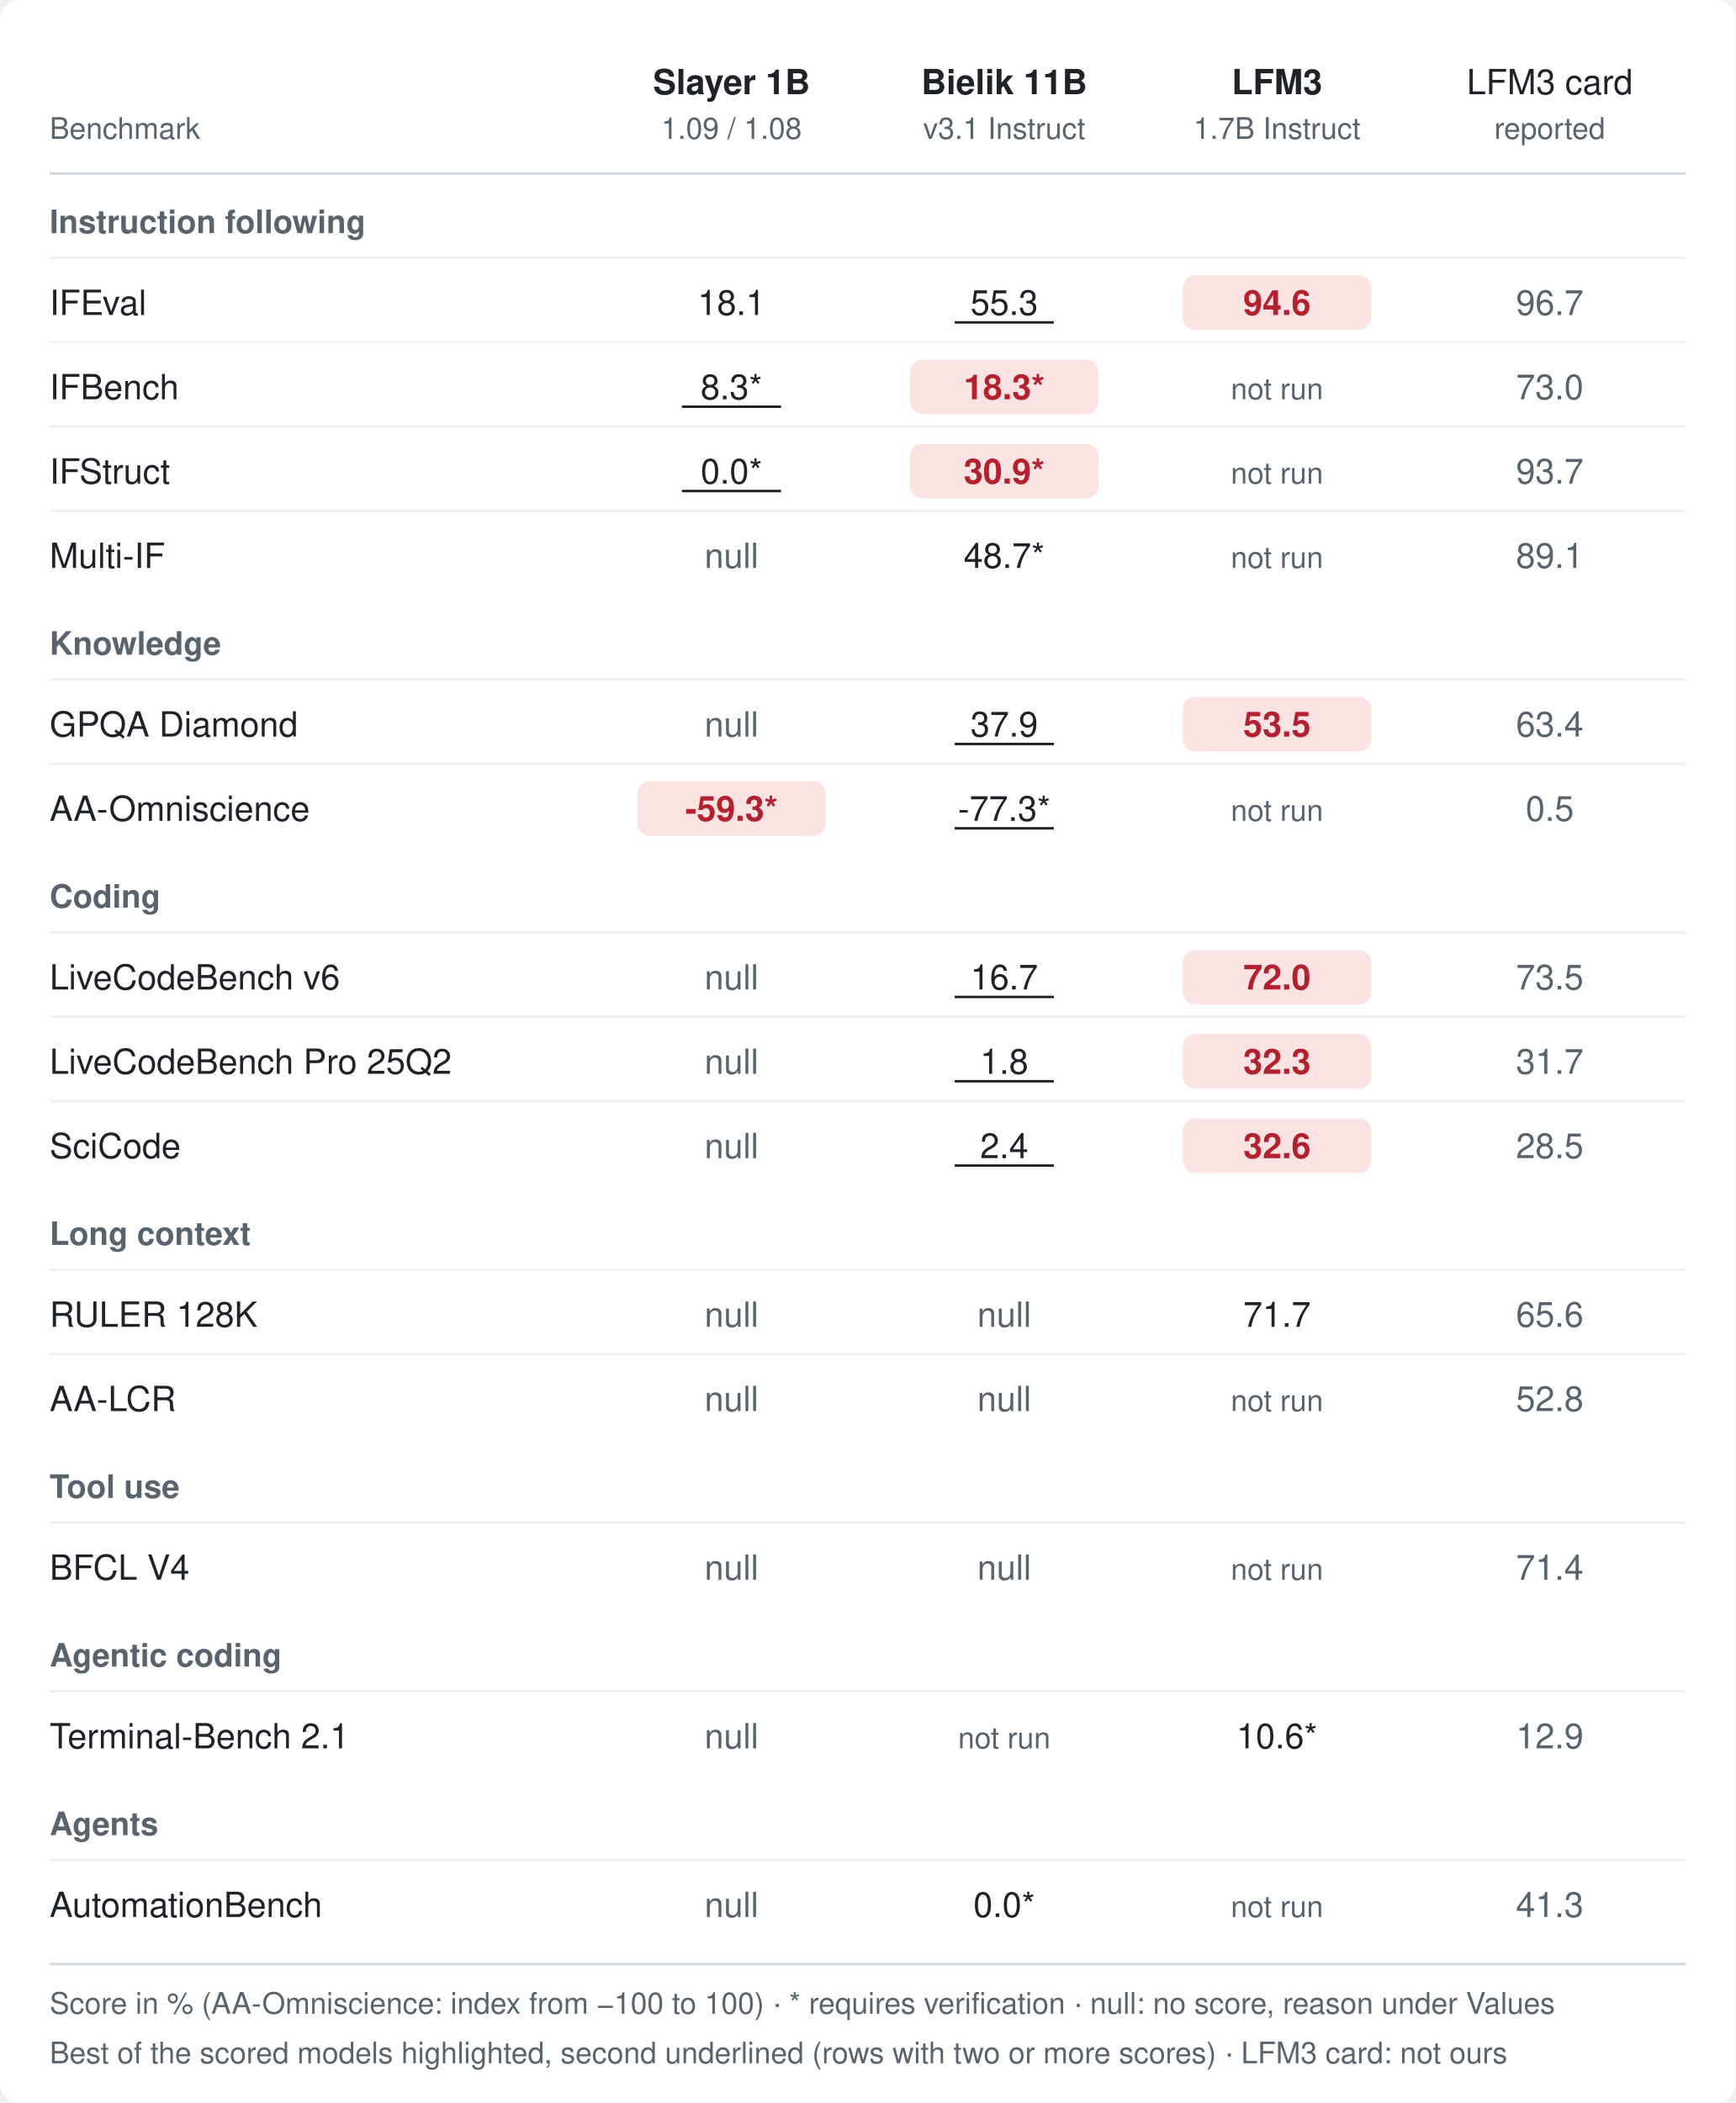
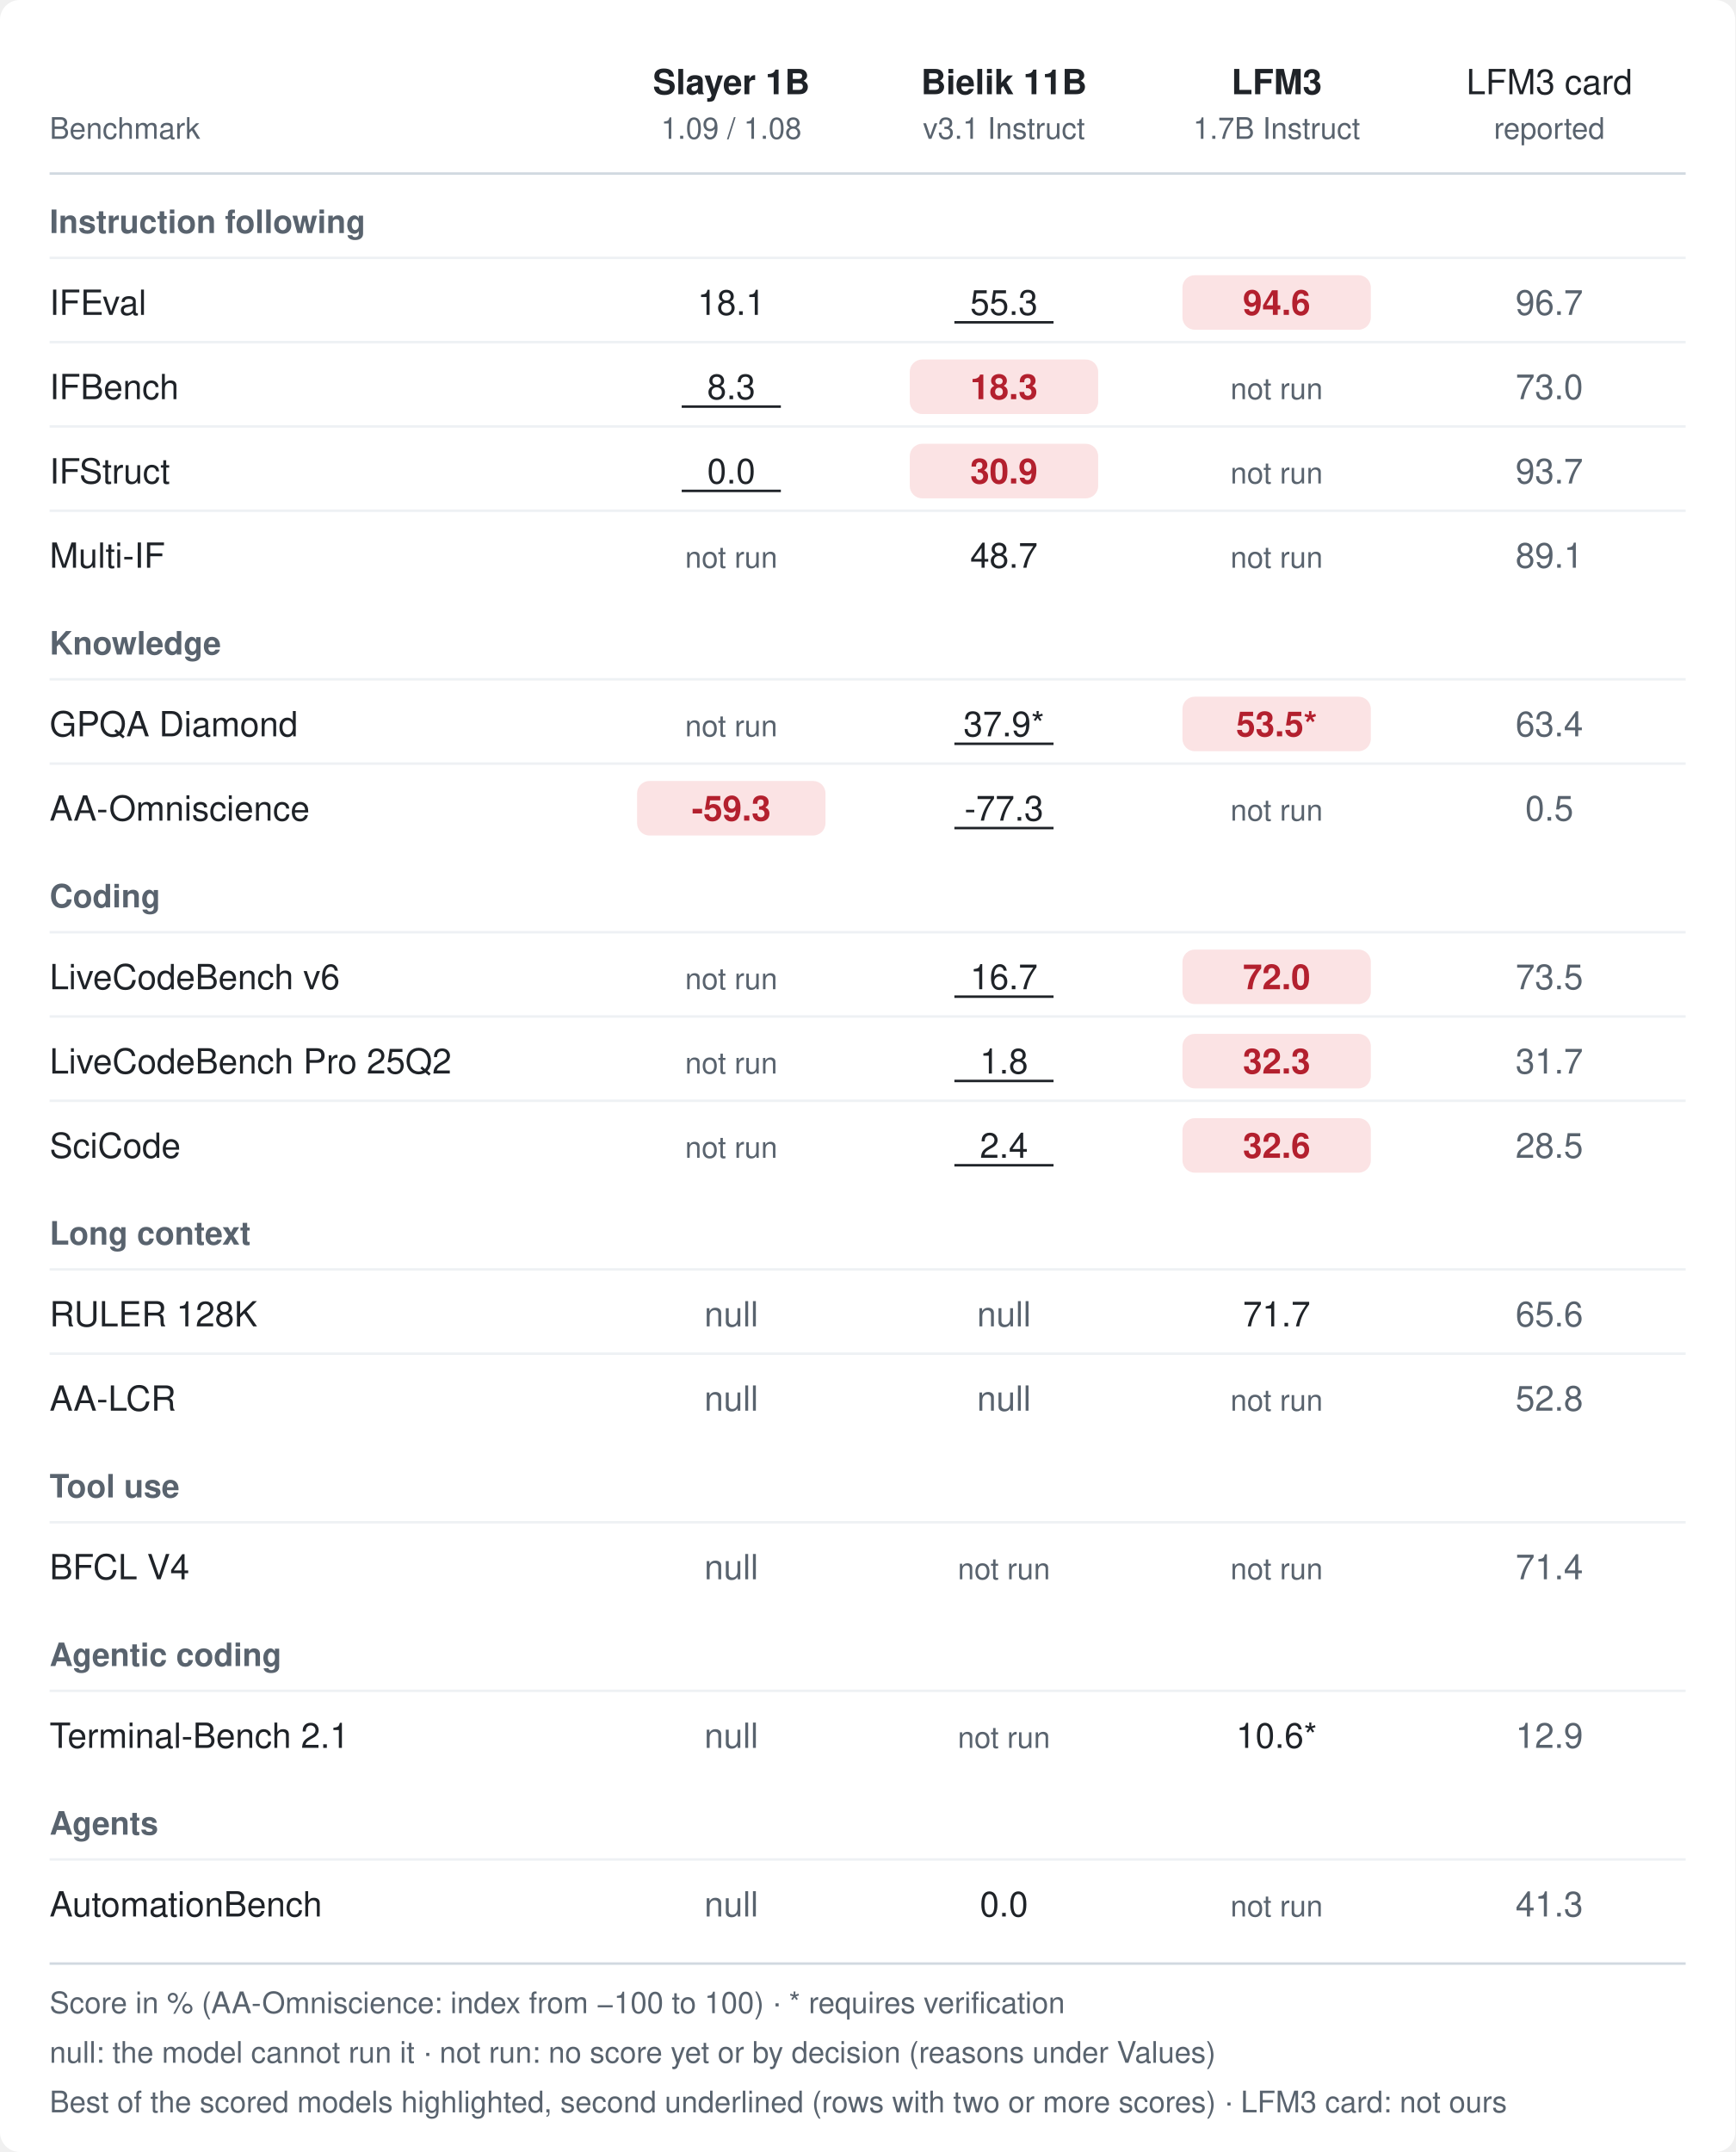
- <svg xmlns="http://www.w3.org/2000/svg" width="700" height="848" viewBox="0 0 700 848" font-family="-apple-system, BlinkMacSystemFont, 'Segoe UI', Helvetica, Arial, sans-serif" font-size="14" fill="#1f2328">
-   <rect width="700" height="848" rx="8" fill="#ffffff" />
+ <svg xmlns="http://www.w3.org/2000/svg" width="700" height="868" viewBox="0 0 700 868" font-family="-apple-system, BlinkMacSystemFont, 'Segoe UI', Helvetica, Arial, sans-serif" font-size="14" fill="#1f2328">
+   <rect width="700" height="868" rx="8" fill="#ffffff" />
  <text x="295.0" y="38" text-anchor="middle" font-weight="600">Slayer 1B</text>
  <text x="295.0" y="56" text-anchor="middle" font-size="12" fill="#59636e">1.09 / 1.08</text>
  <text x="405.0" y="38" text-anchor="middle" font-weight="600">Bielik 11B</text>
  <text x="405.0" y="56" text-anchor="middle" font-size="12" fill="#59636e">v3.1 Instruct</text>
  <text x="515.0" y="38" text-anchor="middle" font-weight="600">LFM3</text>
  <text x="515.0" y="56" text-anchor="middle" font-size="12" fill="#59636e">1.7B Instruct</text>
  <text x="625.0" y="38" text-anchor="middle" font-weight="400">LFM3 card</text>
  <text x="625.0" y="56" text-anchor="middle" font-size="12" fill="#59636e">reported</text>
  <text x="20" y="56" font-size="12" fill="#59636e">Benchmark</text>
  <line x1="20" x2="680" y1="70" y2="70" stroke="#d1d9e0" />
  <text x="20" y="94" font-size="13" font-weight="600" fill="#59636e">Instruction following</text>
  <line x1="20" x2="680" y1="104" y2="104" stroke="#eef1f4" />
  <text x="20" y="127">IFEval</text>
  <text x="295.0" y="127" text-anchor="middle" data-benchmark="ifeval" data-model="slayer1b-1.08" data-rank="3">18.1</text>
  <line x1="385.0" x2="425.0" y1="130" y2="130" stroke="#1f2328" />
  <text x="405.0" y="127" text-anchor="middle" data-benchmark="ifeval" data-model="bielik-11b-v3.1" data-rank="2">55.3</text>
  <rect x="477.0" y="111" width="76" height="22" rx="5" fill="#fbe3e4" />
  <text x="515.0" y="127" text-anchor="middle" font-weight="700" fill="#b3202e" data-benchmark="ifeval" data-model="lfm3-1.7b-ifeval" data-rank="1">94.6</text>
  <text x="625.0" y="127" text-anchor="middle" fill="#59636e" data-card="ifeval">96.7</text>
  <line x1="20" x2="680" y1="138" y2="138" stroke="#eef1f4" />
  <text x="20" y="161">IFBench</text>
  <line x1="275.0" x2="315.0" y1="164" y2="164" stroke="#1f2328" />
-   <text x="295.0" y="161" text-anchor="middle" data-benchmark="ifbench" data-model="slayer1b-60000" data-rank="2">8.3*</text>
+   <text x="295.0" y="161" text-anchor="middle" data-benchmark="ifbench" data-model="slayer1b-60000" data-rank="2">8.3</text>
  <rect x="367.0" y="145" width="76" height="22" rx="5" fill="#fbe3e4" />
-   <text x="405.0" y="161" text-anchor="middle" font-weight="700" fill="#b3202e" data-benchmark="ifbench" data-model="bielik-11b-v3.1-vllm" data-rank="1">18.3*</text>
+   <text x="405.0" y="161" text-anchor="middle" font-weight="700" fill="#b3202e" data-benchmark="ifbench" data-model="bielik-11b-v3.1-vllm" data-rank="1">18.3</text>
  <text x="515.0" y="161" text-anchor="middle" fill="#59636e" font-size="12" data-benchmark="ifbench" data-model="" data-rank="0">not run</text>
  <text x="625.0" y="161" text-anchor="middle" fill="#59636e" data-card="ifbench">73.0</text>
  <line x1="20" x2="680" y1="172" y2="172" stroke="#eef1f4" />
  <text x="20" y="195">IFStruct</text>
  <line x1="275.0" x2="315.0" y1="198" y2="198" stroke="#1f2328" />
-   <text x="295.0" y="195" text-anchor="middle" data-benchmark="ifstruct" data-model="slayer1b-60000" data-rank="2">0.0*</text>
+   <text x="295.0" y="195" text-anchor="middle" data-benchmark="ifstruct" data-model="slayer1b-60000" data-rank="2">0.0</text>
  <rect x="367.0" y="179" width="76" height="22" rx="5" fill="#fbe3e4" />
-   <text x="405.0" y="195" text-anchor="middle" font-weight="700" fill="#b3202e" data-benchmark="ifstruct" data-model="bielik-11b-v3.1-vllm" data-rank="1">30.9*</text>
+   <text x="405.0" y="195" text-anchor="middle" font-weight="700" fill="#b3202e" data-benchmark="ifstruct" data-model="bielik-11b-v3.1-vllm" data-rank="1">30.9</text>
  <text x="515.0" y="195" text-anchor="middle" fill="#59636e" font-size="12" data-benchmark="ifstruct" data-model="" data-rank="0">not run</text>
  <text x="625.0" y="195" text-anchor="middle" fill="#59636e" data-card="ifstruct">93.7</text>
  <line x1="20" x2="680" y1="206" y2="206" stroke="#eef1f4" />
  <text x="20" y="229">Multi-IF</text>
-   <text x="295.0" y="229" text-anchor="middle" fill="#59636e" data-benchmark="multi-if" data-model="slayer1b-60000" data-rank="0">null</text>
-   <text x="405.0" y="229" text-anchor="middle" data-benchmark="multi-if" data-model="bielik-11b-v3.1-vllm" data-rank="0">48.7*</text>
+   <text x="295.0" y="229" text-anchor="middle" fill="#59636e" font-size="12" data-benchmark="multi-if" data-model="slayer1b-60000" data-rank="0">not run</text>
+   <text x="405.0" y="229" text-anchor="middle" data-benchmark="multi-if" data-model="bielik-11b-v3.1-vllm" data-rank="0">48.7</text>
  <text x="515.0" y="229" text-anchor="middle" fill="#59636e" font-size="12" data-benchmark="multi-if" data-model="" data-rank="0">not run</text>
  <text x="625.0" y="229" text-anchor="middle" fill="#59636e" data-card="multi-if">89.1</text>
  <text x="20" y="264" font-size="13" font-weight="600" fill="#59636e">Knowledge</text>
  <line x1="20" x2="680" y1="274" y2="274" stroke="#eef1f4" />
  <text x="20" y="297">GPQA Diamond</text>
-   <text x="295.0" y="297" text-anchor="middle" fill="#59636e" data-benchmark="gpqa-diamond" data-model="slayer1b-1.09-k70000" data-rank="0">null</text>
+   <text x="295.0" y="297" text-anchor="middle" fill="#59636e" font-size="12" data-benchmark="gpqa-diamond" data-model="slayer1b-1.09-k70000" data-rank="0">not run</text>
  <line x1="385.0" x2="425.0" y1="300" y2="300" stroke="#1f2328" />
-   <text x="405.0" y="297" text-anchor="middle" data-benchmark="gpqa-diamond" data-model="bielik-11b-v3.1" data-rank="2">37.9</text>
+   <text x="405.0" y="297" text-anchor="middle" data-benchmark="gpqa-diamond" data-model="bielik-11b-v3.1" data-rank="2">37.9*</text>
  <rect x="477.0" y="281" width="76" height="22" rx="5" fill="#fbe3e4" />
-   <text x="515.0" y="297" text-anchor="middle" font-weight="700" fill="#b3202e" data-benchmark="gpqa-diamond" data-model="lfm3-1.7b" data-rank="1">53.5</text>
+   <text x="515.0" y="297" text-anchor="middle" font-weight="700" fill="#b3202e" data-benchmark="gpqa-diamond" data-model="lfm3-1.7b" data-rank="1">53.5*</text>
  <text x="625.0" y="297" text-anchor="middle" fill="#59636e" data-card="gpqa-diamond">63.4</text>
  <line x1="20" x2="680" y1="308" y2="308" stroke="#eef1f4" />
  <text x="20" y="331">AA-Omniscience</text>
  <rect x="257.0" y="315" width="76" height="22" rx="5" fill="#fbe3e4" />
-   <text x="295.0" y="331" text-anchor="middle" font-weight="700" fill="#b3202e" data-benchmark="aa-omniscience" data-model="slayer1b-60000" data-rank="1">-59.3*</text>
+   <text x="295.0" y="331" text-anchor="middle" font-weight="700" fill="#b3202e" data-benchmark="aa-omniscience" data-model="slayer1b-60000" data-rank="1">-59.3</text>
  <line x1="385.0" x2="425.0" y1="334" y2="334" stroke="#1f2328" />
-   <text x="405.0" y="331" text-anchor="middle" data-benchmark="aa-omniscience" data-model="bielik-11b-v3.1-vllm" data-rank="2">-77.3*</text>
+   <text x="405.0" y="331" text-anchor="middle" data-benchmark="aa-omniscience" data-model="bielik-11b-v3.1-vllm" data-rank="2">-77.3</text>
  <text x="515.0" y="331" text-anchor="middle" fill="#59636e" font-size="12" data-benchmark="aa-omniscience" data-model="" data-rank="0">not run</text>
  <text x="625.0" y="331" text-anchor="middle" fill="#59636e" data-card="aa-omniscience">0.5</text>
  <text x="20" y="366" font-size="13" font-weight="600" fill="#59636e">Coding</text>
  <line x1="20" x2="680" y1="376" y2="376" stroke="#eef1f4" />
  <text x="20" y="399">LiveCodeBench v6</text>
-   <text x="295.0" y="399" text-anchor="middle" fill="#59636e" data-benchmark="livecodebench-v6" data-model="slayer1b-1.09-k70000" data-rank="0">null</text>
+   <text x="295.0" y="399" text-anchor="middle" fill="#59636e" font-size="12" data-benchmark="livecodebench-v6" data-model="slayer1b-1.09-k70000" data-rank="0">not run</text>
  <line x1="385.0" x2="425.0" y1="402" y2="402" stroke="#1f2328" />
  <text x="405.0" y="399" text-anchor="middle" data-benchmark="livecodebench-v6" data-model="bielik-11b-v3.1" data-rank="2">16.7</text>
  <rect x="477.0" y="383" width="76" height="22" rx="5" fill="#fbe3e4" />
  <text x="515.0" y="399" text-anchor="middle" font-weight="700" fill="#b3202e" data-benchmark="livecodebench-v6" data-model="lfm3-1.7b" data-rank="1">72.0</text>
  <text x="625.0" y="399" text-anchor="middle" fill="#59636e" data-card="livecodebench-v6">73.5</text>
  <line x1="20" x2="680" y1="410" y2="410" stroke="#eef1f4" />
  <text x="20" y="433">LiveCodeBench Pro 25Q2</text>
-   <text x="295.0" y="433" text-anchor="middle" fill="#59636e" data-benchmark="livecodebench-pro-25q2" data-model="slayer1b-1.09-k70000" data-rank="0">null</text>
+   <text x="295.0" y="433" text-anchor="middle" fill="#59636e" font-size="12" data-benchmark="livecodebench-pro-25q2" data-model="slayer1b-1.09-k70000" data-rank="0">not run</text>
  <line x1="385.0" x2="425.0" y1="436" y2="436" stroke="#1f2328" />
  <text x="405.0" y="433" text-anchor="middle" data-benchmark="livecodebench-pro-25q2" data-model="bielik-11b-v3.1" data-rank="2">1.8</text>
  <rect x="477.0" y="417" width="76" height="22" rx="5" fill="#fbe3e4" />
  <text x="515.0" y="433" text-anchor="middle" font-weight="700" fill="#b3202e" data-benchmark="livecodebench-pro-25q2" data-model="lfm3-1.7b" data-rank="1">32.3</text>
  <text x="625.0" y="433" text-anchor="middle" fill="#59636e" data-card="livecodebench-pro-25q2">31.7</text>
  <line x1="20" x2="680" y1="444" y2="444" stroke="#eef1f4" />
  <text x="20" y="467">SciCode</text>
-   <text x="295.0" y="467" text-anchor="middle" fill="#59636e" data-benchmark="scicode" data-model="slayer1b-1.09-k70000" data-rank="0">null</text>
+   <text x="295.0" y="467" text-anchor="middle" fill="#59636e" font-size="12" data-benchmark="scicode" data-model="slayer1b-1.09-k70000" data-rank="0">not run</text>
  <line x1="385.0" x2="425.0" y1="470" y2="470" stroke="#1f2328" />
  <text x="405.0" y="467" text-anchor="middle" data-benchmark="scicode" data-model="bielik-11b-v3.1" data-rank="2">2.4</text>
  <rect x="477.0" y="451" width="76" height="22" rx="5" fill="#fbe3e4" />
  <text x="515.0" y="467" text-anchor="middle" font-weight="700" fill="#b3202e" data-benchmark="scicode" data-model="lfm3-1.7b" data-rank="1">32.6</text>
  <text x="625.0" y="467" text-anchor="middle" fill="#59636e" data-card="scicode">28.5</text>
  <text x="20" y="502" font-size="13" font-weight="600" fill="#59636e">Long context</text>
  <line x1="20" x2="680" y1="512" y2="512" stroke="#eef1f4" />
  <text x="20" y="535">RULER 128K</text>
  <text x="295.0" y="535" text-anchor="middle" fill="#59636e" data-benchmark="ruler-128k" data-model="slayer1b-1.09-k70000" data-rank="0">null</text>
  <text x="405.0" y="535" text-anchor="middle" fill="#59636e" data-benchmark="ruler-128k" data-model="bielik-11b-v3.1" data-rank="0">null</text>
  <text x="515.0" y="535" text-anchor="middle" data-benchmark="ruler-128k" data-model="lfm3-1.7b" data-rank="0">71.7</text>
  <text x="625.0" y="535" text-anchor="middle" fill="#59636e" data-card="ruler-128k">65.6</text>
  <line x1="20" x2="680" y1="546" y2="546" stroke="#eef1f4" />
  <text x="20" y="569">AA-LCR</text>
  <text x="295.0" y="569" text-anchor="middle" fill="#59636e" data-benchmark="aa-lcr" data-model="slayer1b-1.09-k70000" data-rank="0">null</text>
  <text x="405.0" y="569" text-anchor="middle" fill="#59636e" data-benchmark="aa-lcr" data-model="bielik-11b-v3.1" data-rank="0">null</text>
  <text x="515.0" y="569" text-anchor="middle" fill="#59636e" font-size="12" data-benchmark="aa-lcr" data-model="" data-rank="0">not run</text>
  <text x="625.0" y="569" text-anchor="middle" fill="#59636e" data-card="aa-lcr">52.8</text>
  <text x="20" y="604" font-size="13" font-weight="600" fill="#59636e">Tool use</text>
  <line x1="20" x2="680" y1="614" y2="614" stroke="#eef1f4" />
  <text x="20" y="637">BFCL V4</text>
  <text x="295.0" y="637" text-anchor="middle" fill="#59636e" data-benchmark="bfcl-v4" data-model="slayer1b-60000" data-rank="0">null</text>
-   <text x="405.0" y="637" text-anchor="middle" fill="#59636e" data-benchmark="bfcl-v4" data-model="bielik-11b-v3.1-vllm" data-rank="0">null</text>
+   <text x="405.0" y="637" text-anchor="middle" fill="#59636e" font-size="12" data-benchmark="bfcl-v4" data-model="bielik-11b-v3.1-vllm" data-rank="0">not run</text>
  <text x="515.0" y="637" text-anchor="middle" fill="#59636e" font-size="12" data-benchmark="bfcl-v4" data-model="" data-rank="0">not run</text>
  <text x="625.0" y="637" text-anchor="middle" fill="#59636e" data-card="bfcl-v4">71.4</text>
  <text x="20" y="672" font-size="13" font-weight="600" fill="#59636e">Agentic coding</text>
  <line x1="20" x2="680" y1="682" y2="682" stroke="#eef1f4" />
  <text x="20" y="705">Terminal-Bench 2.1</text>
  <text x="295.0" y="705" text-anchor="middle" fill="#59636e" data-benchmark="terminal-bench-2-1" data-model="slayer1b-1.09-k70000" data-rank="0">null</text>
  <text x="405.0" y="705" text-anchor="middle" fill="#59636e" font-size="12" data-benchmark="terminal-bench-2-1" data-model="" data-rank="0">not run</text>
  <text x="515.0" y="705" text-anchor="middle" data-benchmark="terminal-bench-2-1" data-model="lfm3-1.7b" data-rank="0">10.6*</text>
  <text x="625.0" y="705" text-anchor="middle" fill="#59636e" data-card="terminal-bench-2-1">12.9</text>
  <text x="20" y="740" font-size="13" font-weight="600" fill="#59636e">Agents</text>
  <line x1="20" x2="680" y1="750" y2="750" stroke="#eef1f4" />
  <text x="20" y="773">AutomationBench</text>
  <text x="295.0" y="773" text-anchor="middle" fill="#59636e" data-benchmark="automationbench" data-model="slayer1b-60000" data-rank="0">null</text>
-   <text x="405.0" y="773" text-anchor="middle" data-benchmark="automationbench" data-model="bielik-11b-v3.1-vllm" data-rank="0">0.0*</text>
+   <text x="405.0" y="773" text-anchor="middle" data-benchmark="automationbench" data-model="bielik-11b-v3.1-vllm" data-rank="0">0.0</text>
  <text x="515.0" y="773" text-anchor="middle" fill="#59636e" font-size="12" data-benchmark="automationbench" data-model="" data-rank="0">not run</text>
  <text x="625.0" y="773" text-anchor="middle" fill="#59636e" data-card="automationbench">41.3</text>
  <line x1="20" x2="680" y1="792" y2="792" stroke="#d1d9e0" />
-   <text x="20" y="812" font-size="12" fill="#59636e">Score in % (AA-Omniscience: index from −100 to 100) · * requires verification · null: no score, reason under Values</text>
-   <text x="20" y="832" font-size="12" fill="#59636e">Best of the scored models highlighted, second underlined (rows with two or more scores) · LFM3 card: not ours</text>
+   <text x="20" y="812" font-size="12" fill="#59636e">Score in % (AA-Omniscience: index from −100 to 100) · * requires verification</text>
+   <text x="20" y="832" font-size="12" fill="#59636e">null: the model cannot run it · not run: no score yet or by decision (reasons under Values)</text>
+   <text x="20" y="852" font-size="12" fill="#59636e">Best of the scored models highlighted, second underlined (rows with two or more scores) · LFM3 card: not ours</text>
</svg>
